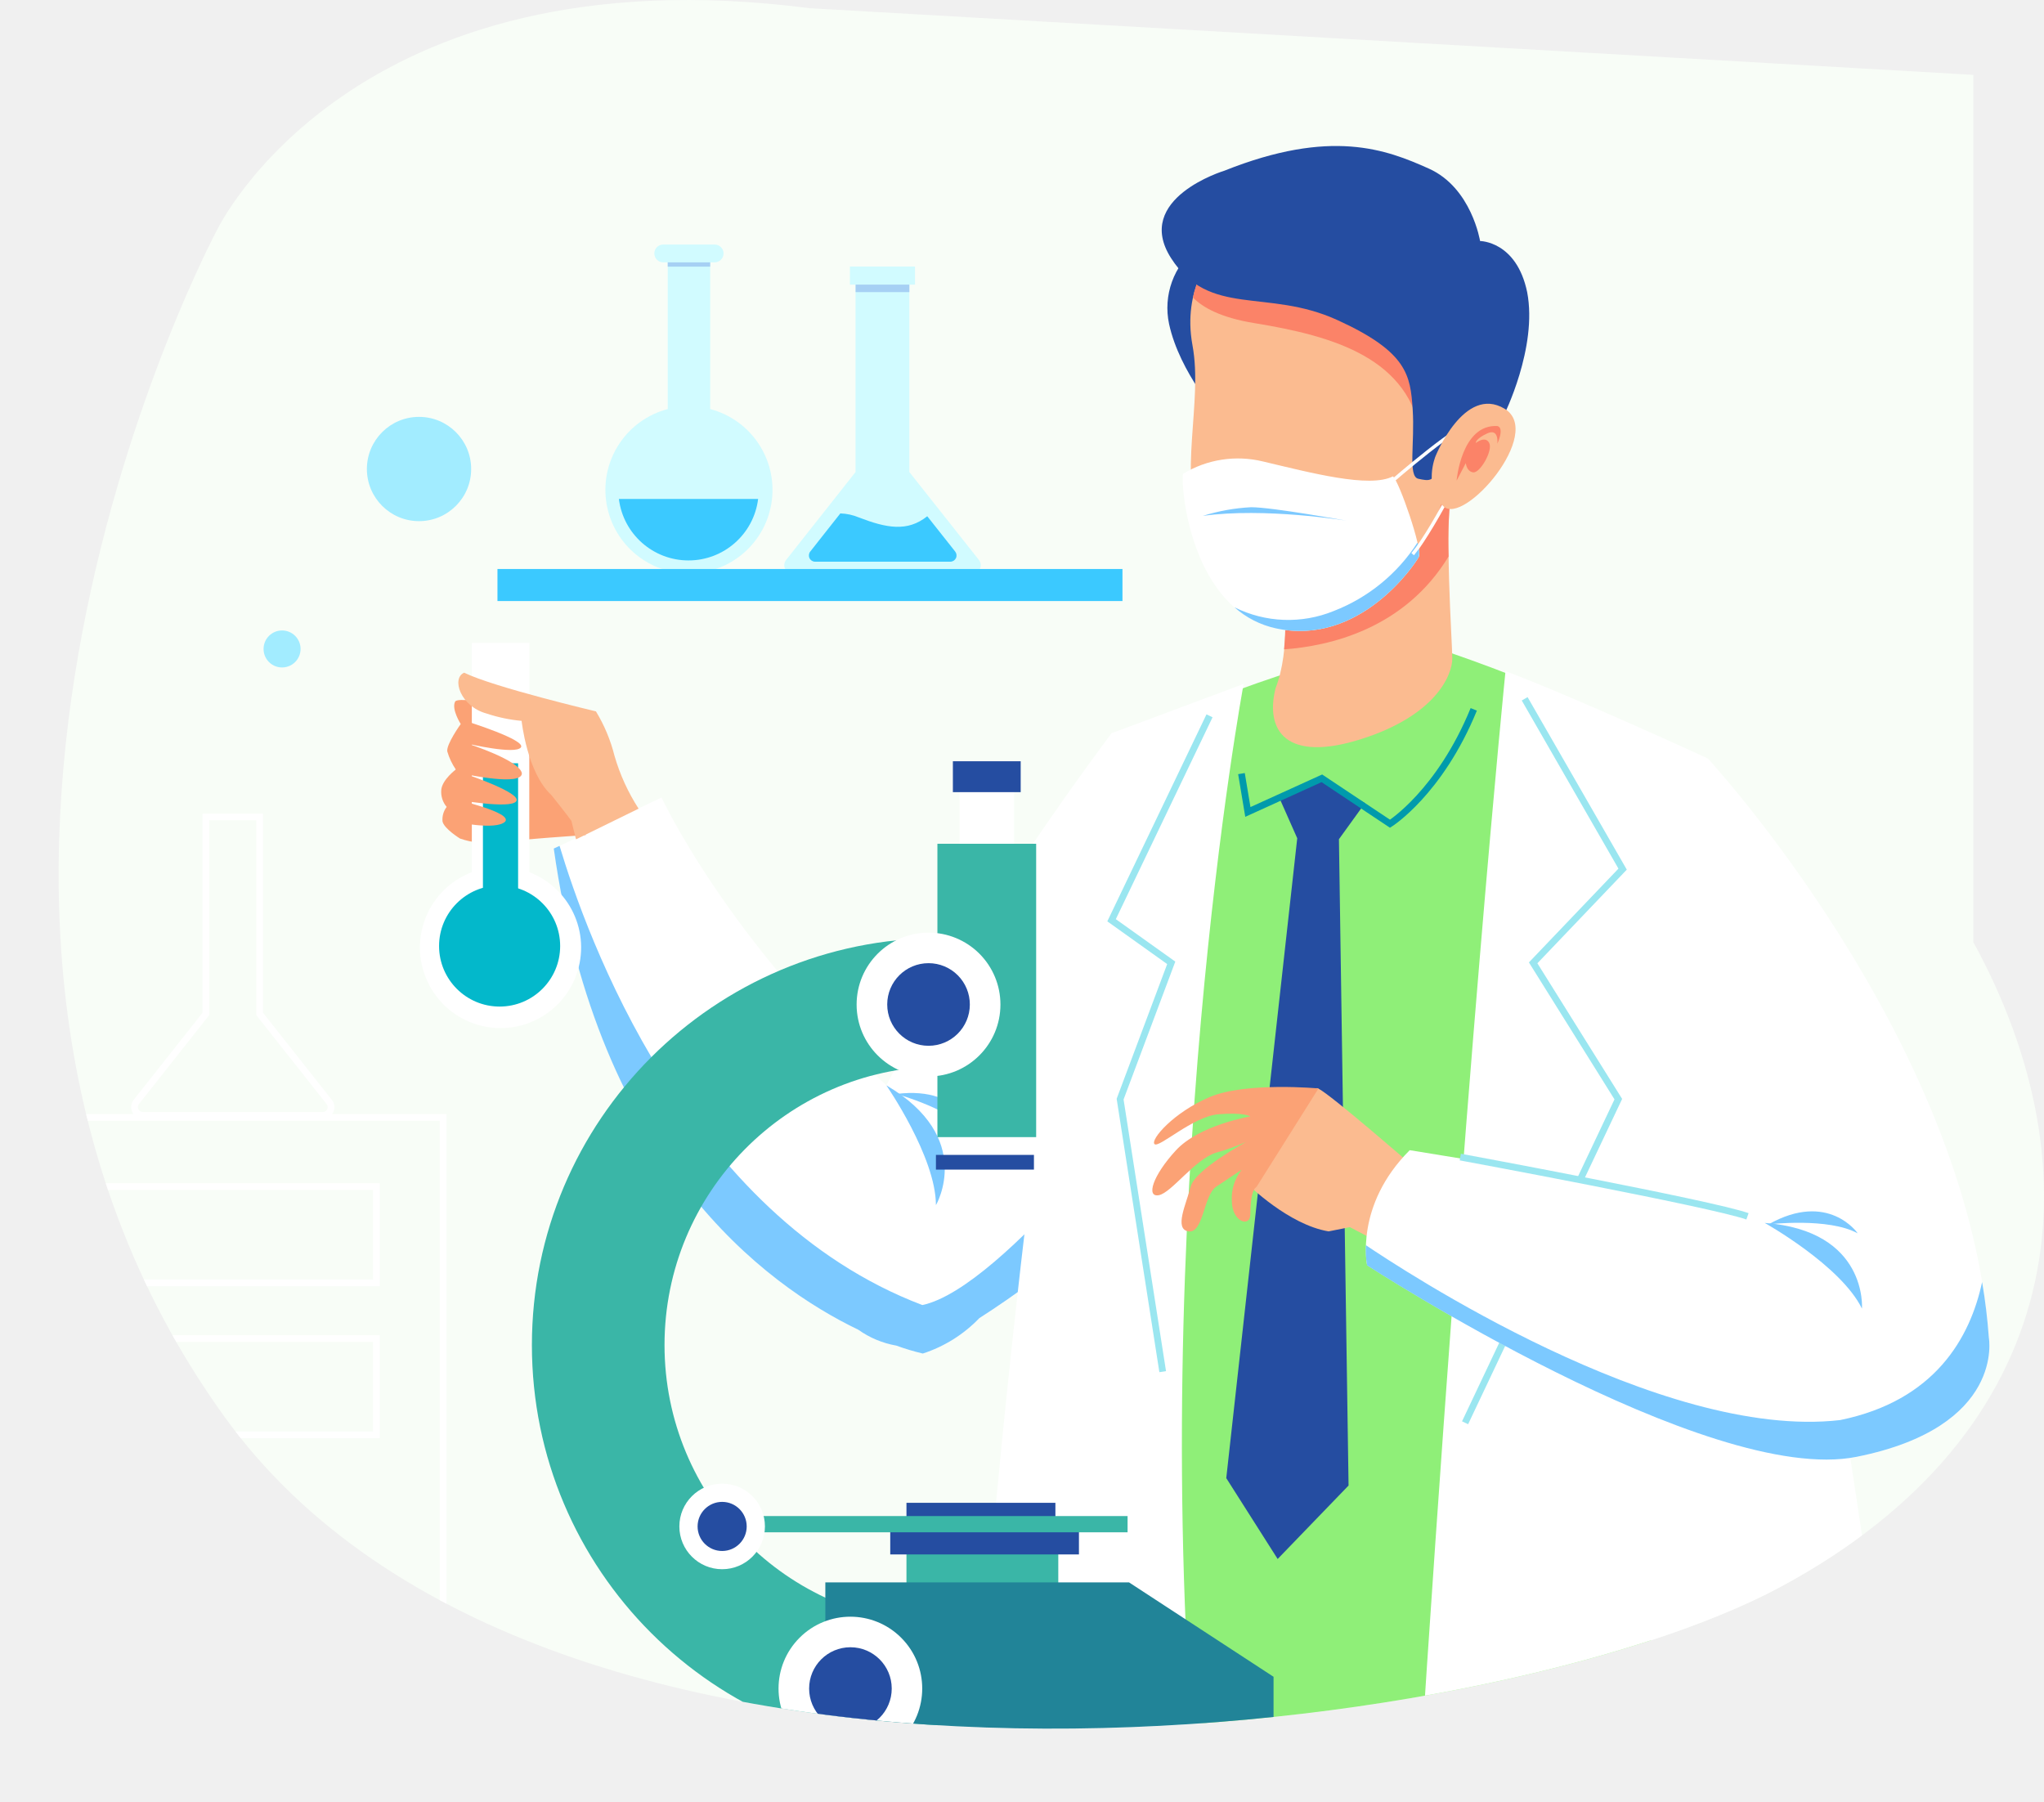
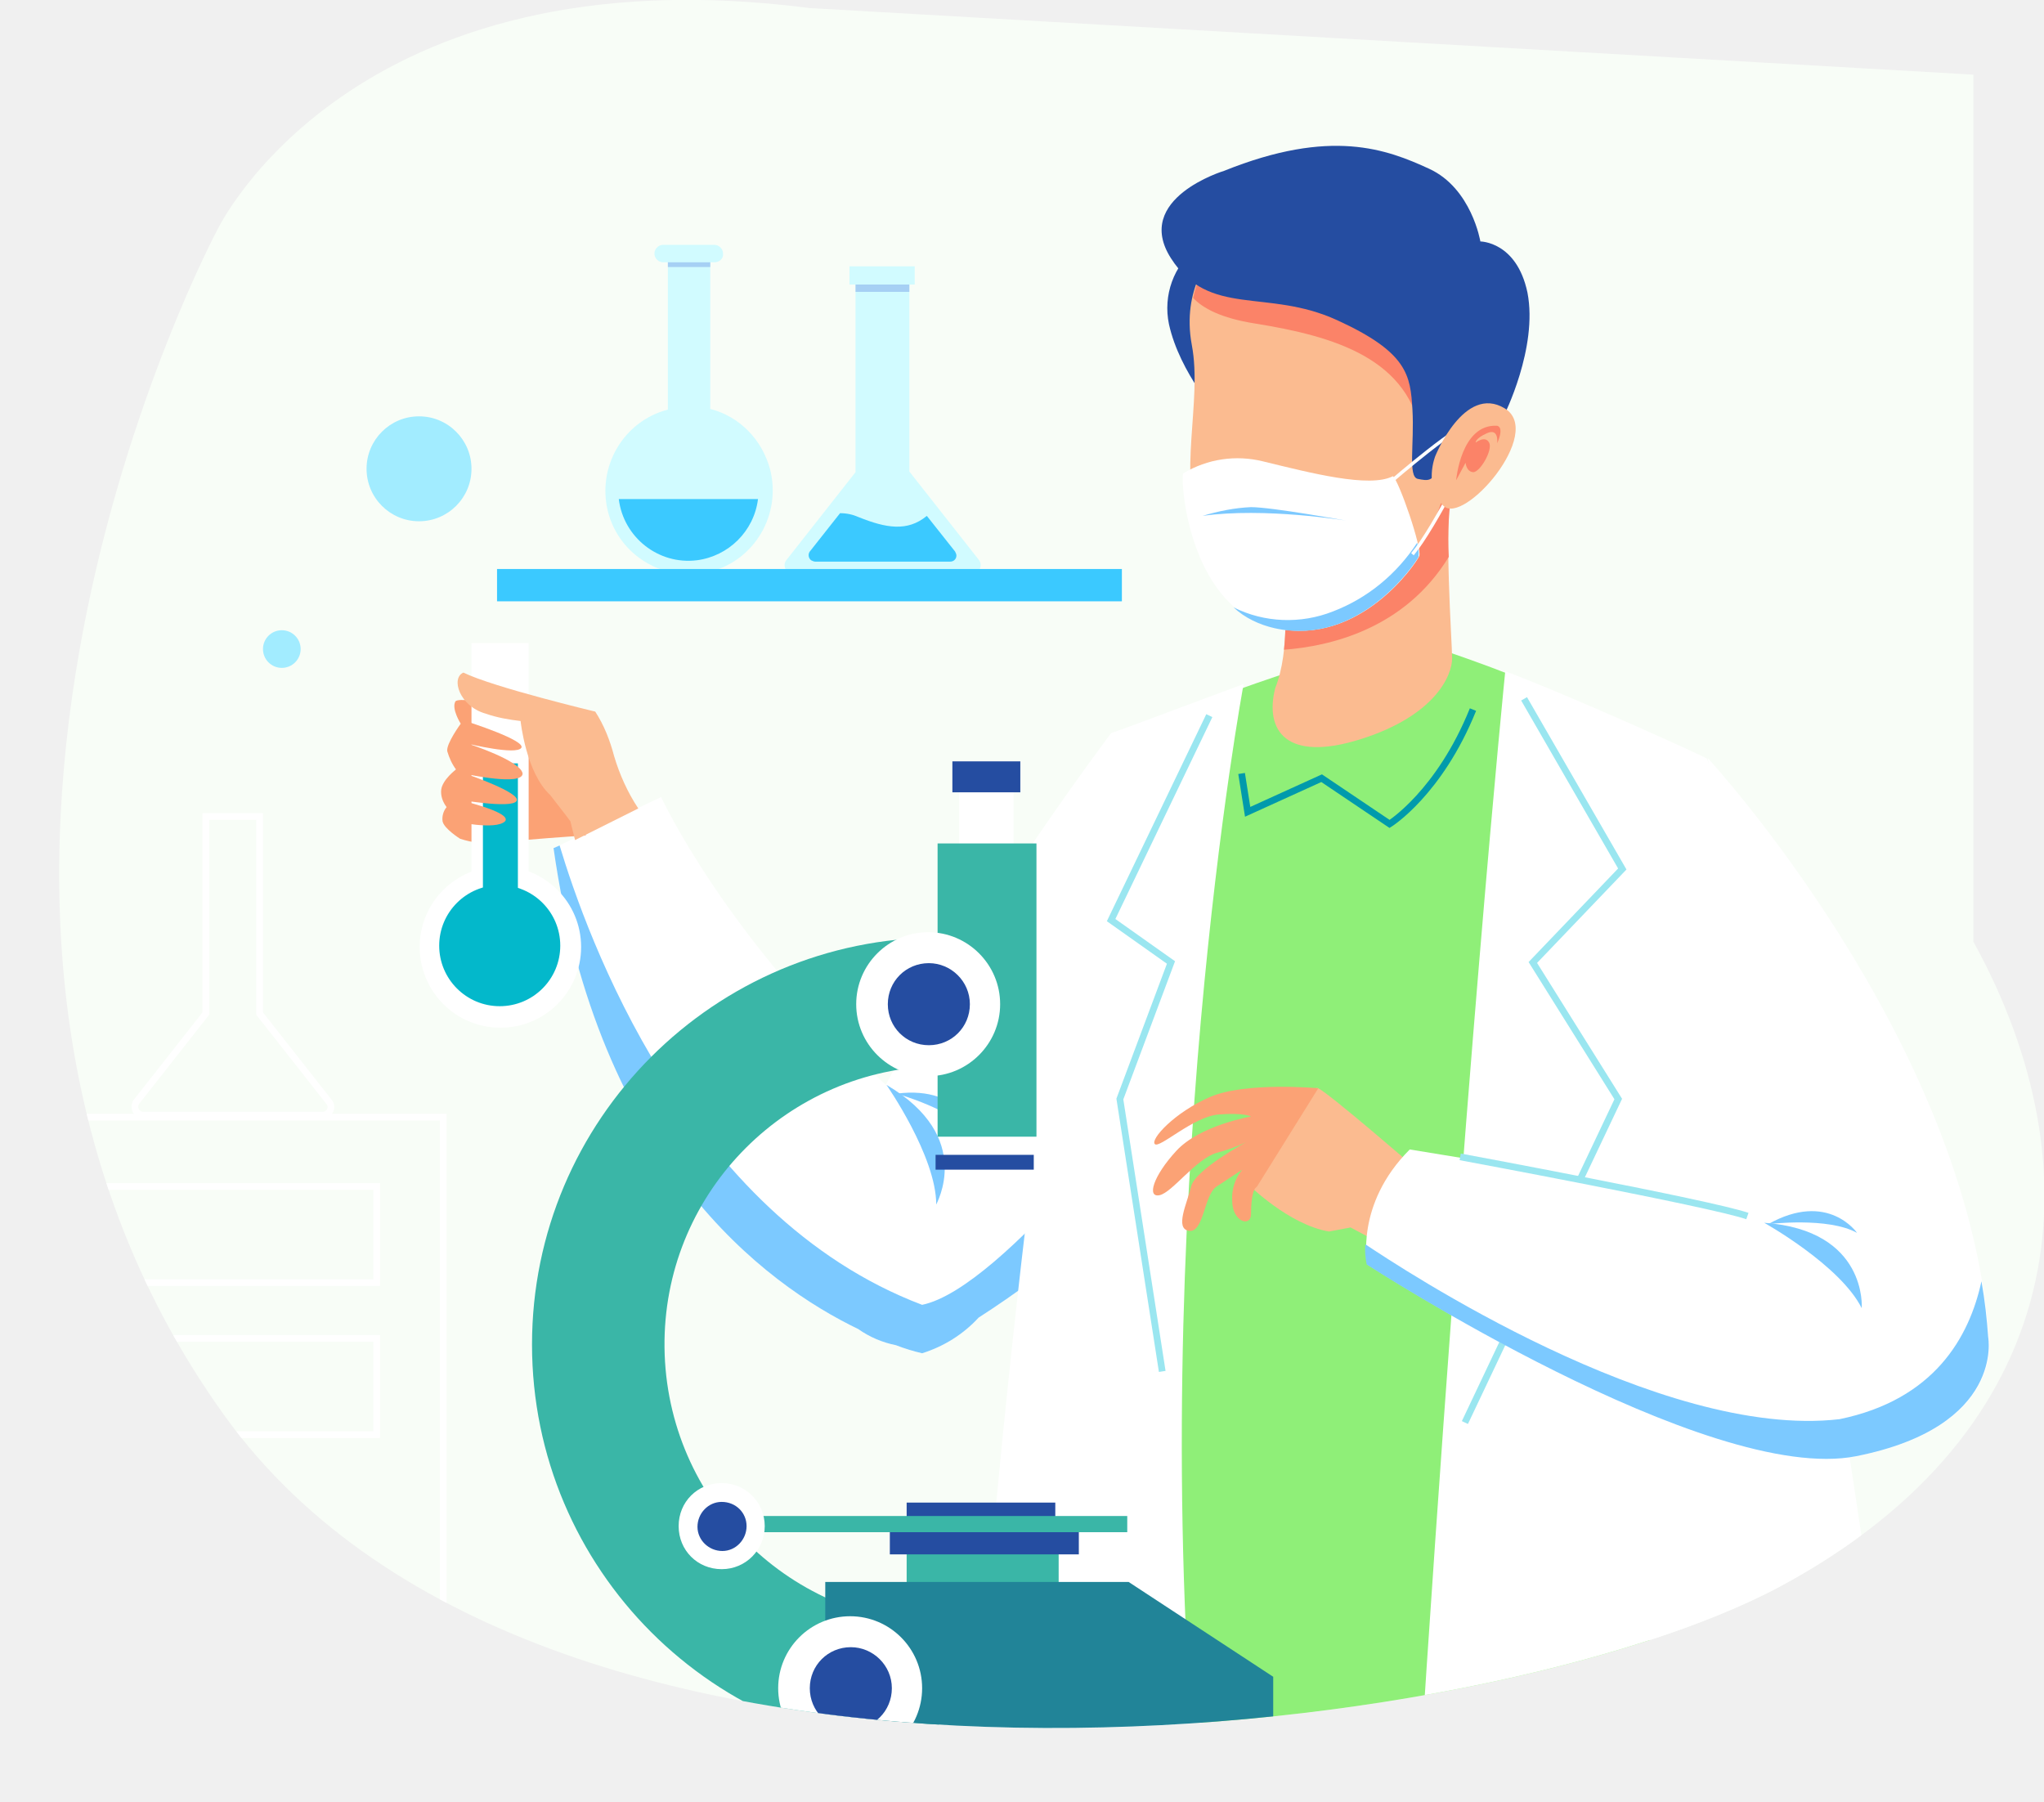
- <svg xmlns="http://www.w3.org/2000/svg" viewBox="0 0 303.85 267.84">
-   <defs>
-     <clipPath id="clip-path">
-       <path d="M120.36,1.22C52.06-7.59,32.22,34.27,32.22,34.27s-53.61,100.26,1.11,176.28c48,66.73,188.39,48.47,231.36,25.34s47.37-61.7,28.65-95.85V11.13Z" style="fill:#f8fdf7" />
-     </clipPath>
-   </defs>
-   <g id="Layer_2" data-name="Layer 2">
+ <svg xmlns="http://www.w3.org/2000/svg" xmlns:xlink="http://www.w3.org/1999/xlink" version="1.1" id="Layer_1" x="0px" y="0px" viewBox="0 0 303.9 267.8" style="enable-background:new 0 0 303.9 267.8;" xml:space="preserve">
+   <style type="text/css">
+ 	.st0{fill:#F8FDF7;}
+ 	.st1{clip-path:url(#SVGID_2_);}
+ 	.st2{fill:#CAE5FF;}
+ 	.st3{fill:#FFFFFF;}
+ 	.st4{fill:#7CC9FF;}
+ 	.st5{fill:#FBA275;}
+ 	.st6{fill:#FBBB90;}
+ 	.st7{fill:#03B8CB;}
+ 	.st8{fill:#8FEF78;}
+ 	.st9{fill:#254DA1;}
+ 	.st10{fill:#FB8368;}
+ 	.st11{fill:none;stroke:#9AE6F0;stroke-miterlimit:10;}
+ 	.st12{fill:none;stroke:#009AAC;stroke-miterlimit:10;}
+ 	.st13{fill:none;stroke:#FFFFFF;stroke-width:0.5;stroke-miterlimit:10;}
+ 	.st14{fill:#3AB6A7;}
+ 	.st15{fill:#218498;}
+ 	.st16{fill:#D1FBFF;}
+ 	.st17{fill:#A6D0F4;}
+ 	.st18{fill:#3BC9FF;}
+ 	.st19{fill:none;stroke:#FFFFFF;stroke-miterlimit:10;}
+ 	.st20{fill:#A2ECFF;}
+ </style>
+   <g id="Layer_2_1_">
    <g id="OBJECTS">
-       <path d="M120.36,1.22C52.06-7.59,32.22,34.27,32.22,34.27s-53.61,100.26,1.11,176.28c48,66.73,188.39,48.47,231.36,25.34s47.37-61.7,28.65-95.85V11.13Z" style="fill:#f8fdf7" />
-       <g style="clip-path:url(#clip-path)">
-         <path d="M187.43,77.79s1.1-2,8.44-2.39a86.37,86.37,0,0,1,15.24,2.39s-1.65,2-7.16,3.3S192,82.75,187.43,77.79Z" style="fill:#cae5ff" />
-         <path d="M165.24,109S145,135.67,131.76,161.34C108,139.57,98.35,118.55,98.35,118.55l-16,7.59c6.57,46.62,31.37,64.85,45.27,71.53a13.89,13.89,0,0,0,5.65,2.36,35,35,0,0,0,3.94,1.18,20.35,20.35,0,0,0,8.4-5.26c12.4-7.77,33.71-25.37,41.4-44C197.11,127.51,189.09,100.5,165.24,109Z" style="fill:#fff" />
-         <path d="M172.74,159.87S149.23,191.45,137.11,194C102,180.67,87.16,139,83.18,125.74l-.86.4c6.57,46.62,31.37,64.85,45.27,71.53a13.89,13.89,0,0,0,5.65,2.36,35,35,0,0,0,3.94,1.18,20.35,20.35,0,0,0,8.4-5.26A138.27,138.27,0,0,0,175,170.62Z" style="fill:#7cc9ff" />
-         <path d="M83.56,106.36s-15.31-3.19-15.9-2.07.83,3.34.83,3.34-2.16,3-2,4.07a9.39,9.39,0,0,0,1.27,2.69s-2,1.49-2.16,3a3.45,3.45,0,0,0,.8,2.56,3.08,3.08,0,0,0-.62,2.14c.19,1.08,2.6,2.56,2.6,2.56a12,12,0,0,0,5.5.58c3-.42,13.2-1.1,13.2-1.1Z" style="fill:#fba275" />
-         <rect x="70.14" y="95.56" width="8.54" height="38.01" style="fill:#fff" />
-         <path d="M94.93,120.21a29.59,29.59,0,0,1-3.58-7.85,23.92,23.92,0,0,0-2.76-6.61S73.44,102.17,69,100c-1.93.83-.55,5,3.3,6.06a23.21,23.21,0,0,0,5.24,1.1s.82,7.72,4.4,11c2.21,2.75,3,3.86,3,3.86l.69,2.75Z" style="fill:#fbbb90" />
-         <circle cx="74.41" cy="140.86" r="11.98" transform="translate(-80.31 178.81) rotate(-75.94)" style="fill:#fff" />
-         <rect x="71.79" y="113.46" width="5.23" height="20.11" style="fill:#03b8cb" />
-         <circle cx="74.27" cy="140.63" r="9" style="fill:#03b8cb" />
-         <path d="M67.52,122.13s6.2,1.38,7.58,0c1.1-1.37-7.44-3.3-7.44-3.3s8.26,1.51,9.09.27-7.44-4-7.44-4,8.27,1.79,8.27-.14c-.28-1.92-8-4.4-8-4.4s7,1.65,7.85.55-8-3.86-8-3.86l-1.65,7.13-1,3.48Z" style="fill:#fba275" />
-         <path d="M214.3,96.6s13.3,4.43,19.63,7.91c4.11,5.38,12.13,150.88,12.13,150.88s-83.14,1.69-84.83,0,10.55-145.18,12.24-147.71,19-8,19-8Z" style="fill:#8fef78" />
-         <path d="M177.9,36.78a11.45,11.45,0,0,0-4.11,11.39c1.58,7.28,7.6,13.93,7.6,13.93l4.11-19.94Z" style="fill:#254da1" />
-         <path d="M190.88,88.06s1,8.54-1.26,14.24c-1.59,6.33,1.58,11.08,12.66,7.59s13.61-9.49,13.61-12-1.27-19.94,0-26C215.57,67.48,190.88,88.06,190.88,88.06Z" style="fill:#fbbb90" />
-         <path d="M190.88,88.06a45.19,45.19,0,0,1,0,8.47c6.69-.48,17.9-3,24.46-13.81a58.51,58.51,0,0,1,.55-10.81C215.57,67.48,190.88,88.06,190.88,88.06Z" style="fill:#fb8368" />
-         <path d="M180.44,37.73s-4.75,5.06-3.17,13.61-2.21,19,1.27,28.49,8.23,13.61,15.19,13,14.88-5.38,19.62-15.51c3.8-9.18,8.55-30.7,2.22-38S191.51,21.9,180.44,37.73Z" style="fill:#fbbb90" />
-         <path d="M223.8,99.77s-6,59.19-13,168.07h71.54s-15.2-118.38-28.49-155.1C253.87,112.74,233.93,103.56,223.8,99.77Z" style="fill:#fff" />
-         <path d="M184.87,101.67s-14.56,78.18-7,164.9H144.35S153.22,145,165.24,109Z" style="fill:#fff" />
-         <polyline points="226.65 103.88 241.21 129.2 227.91 143.13 240.57 163.39 217.79 211.5" style="fill:none;stroke:#9ae6f0;stroke-miterlimit:10" />
-         <polyline points="179.8 106.41 165.24 136.8 174.11 143.13 166.51 163.39 172.84 203.9" style="fill:none;stroke:#9ae6f0;stroke-miterlimit:10" />
-         <polygon points="190.25 118.76 192.84 124.61 182.29 219.73 189.93 231.75 200.47 220.83 199.04 124.75 202.91 119.39 196.47 115.7 190.25 118.76" style="fill:#254da1" />
-         <path d="M209.87,173.2s-12-10.45-13.92-11.4-10.45,14.25-10.45,14.25,6,6,12,7l3.16-.63,6.65,3.48Z" style="fill:#fbbb90" />
-         <path d="M253.87,112.74s38.61,41.78,41.78,86.1c0,0,2.53,13.29-19.62,17.72s-72.8-28.48-72.8-28.48-1.9-8.87,6.33-17.1L264,179.85Z" style="fill:#fff" />
-         <path d="M196,161.8s-10.77-1-16.15,1.27-8.86,6.33-8.23,7,5.7-4.11,9.5-4.43,4.75.32,4.75.32-7.6,1.27-11.08,5.06-4.43,7-2.53,6.65,5.38-5.38,8.54-6.33a31.36,31.36,0,0,0,4.43-1.58s-7.59,4.11-8.23,6.64-2.53,6.33-.31,6.65,2.21-5.38,4.11-6.65l3.8-2.53a6.74,6.74,0,0,0-1.48,4.64c0,3.17,2.75,4,2.75,2,0-3.06.63-3.8.63-3.8l.32-.32Z" style="fill:#fba275" />
-         <path d="M184.55,115l.95,5.7,11-5,10.13,6.75s7.39-4.64,12.45-17" style="fill:none;stroke:#009aac;stroke-miterlimit:10" />
-         <path d="M295.65,198.84c-.2-2.77-.53-5.53-1-8.26-1.77,8.27-7,17.64-21.11,20.52-26.73,3.08-65.42-22.59-70.5-26a13.52,13.52,0,0,0,.18,3S253.87,221,276,216.56,295.65,198.84,295.65,198.84Z" style="fill:#7cc9ff" />
-         <path d="M131.76,161.34s7.37,10.65,7.37,17.81C139.13,179.15,145.05,169.14,131.76,161.34Z" style="fill:#7cc9ff" />
-         <path d="M262.33,181.79s11.31,6.31,14.46,12.74C276.79,194.53,277.69,182.94,262.33,181.79Z" style="fill:#7cc9ff" />
-         <path d="M133.26,162.62s8.63,2.39,11.75,6.25C145,168.87,143.36,161.34,133.26,162.62Z" style="fill:#7cc9ff" />
-         <path d="M262.91,182s8.9-1.05,13.24,1.34C276.15,183.3,271.78,177,262.91,182Z" style="fill:#7cc9ff" />
-         <path d="M206.07,44.19c-1.11-.28-18.73-7.44-18.73-7.44l-6.48.42c-.14.19-.29.36-.42.56a14.82,14.82,0,0,0-3.1,6.5c1.44,1.47,4.13,3,9.17,3.81,11.84,1.93,23.14,5.24,24.79,17.08C214.05,56.58,207.17,44.46,206.07,44.19Z" style="fill:#fb8368" />
-         <path d="M182,25.38s-13.61,4.12-7.91,13,14.24,4.43,24.68,9.18S209.66,55.77,210,60.83s-.74,10,.84,10.34,2.22.43,2.85-1.47,1.79-6.76,5-7.39a21.34,21.34,0,0,1,4.85-.53s5.07-10.12,3.48-18.35c-1.58-7.6-7-7.6-7-7.6s-1.26-7.91-7.6-10.76S197.85,19.05,182,25.38Z" style="fill:#254da1" />
-         <path d="M217.08,172s37.19,6.88,42.69,8.81" style="fill:none;stroke:#9ae6f0;stroke-miterlimit:10" />
-         <path d="M175.86,70.44a15.69,15.69,0,0,1,11.93-1.83c7,1.65,15.8,4,19.28,2.2.92.74,4.41,10.84,3.86,11.94s-8.81,13.4-21.3,10.65S175.49,72.65,175.86,70.44Z" style="fill:#fff" />
-         <path d="M210.93,82.75a4.74,4.74,0,0,0-.21-2.1,25.94,25.94,0,0,1-12.46,10.18,17.89,17.89,0,0,1-14.76-.56,13.61,13.61,0,0,0,6.13,3.13C202.12,96.15,210.38,83.85,210.93,82.75Z" style="fill:#7cc9ff" />
-         <path d="M178.8,76.69A28.82,28.82,0,0,1,186,75.4c3.12,0,14.14,2,14.14,2S188,75.4,178.8,76.69Z" style="fill:#7cc9ff" />
-         <path d="M206.71,71.73s11-9.55,12.12-8.63.55,2.75.55,2.75S213.5,78.16,210,82.38" style="fill:none;stroke:#fff;stroke-miterlimit:10;stroke-width:0.5px" />
-         <path d="M213.39,67.83s4.28-10.65,10.26-7.08-6.05,17.48-9.08,14.51S213.39,67.83,213.39,67.83Z" style="fill:#fbbb90" />
-         <path d="M216.53,71.45s.69-8.4,6.06-8.12c1.1.27,0,2.62,0,2.62s.28-2.35-1.51-1.52-1.7,1.42-1.7,1.42,1.42-1.14,2,0S220,70.35,219,70.22s-1.1-1.38-1.1-1.38Z" style="fill:#fb8368" />
-         <rect x="134.75" y="223.4" width="22.14" height="2.63" style="fill:#254da1" />
-         <rect x="134.75" y="229.75" width="22.57" height="6.58" style="fill:#3ab6a7" />
-         <rect x="132.34" y="226.69" width="28.05" height="4.38" style="fill:#254da1" />
-         <rect x="108.01" y="225.37" width="59.61" height="2.41" style="fill:#3ab6a7" />
-         <rect x="140.72" y="167.84" width="11.51" height="4.6" style="fill:#fff" />
-         <rect x="142.64" y="113.16" width="8.11" height="27.62" style="fill:#fff" />
-         <rect x="141.65" y="113.16" width="10.08" height="4.6" style="fill:#254da1" />
-         <rect x="139.35" y="125.43" width="14.68" height="43.61" style="fill:#3ab6a7" />
-         <rect x="139.13" y="171.68" width="14.57" height="2.19" style="fill:#254da1" />
-         <path d="M139.57,241.37a41.43,41.43,0,0,1,0-82.85V139.46a60.49,60.49,0,0,0,0,121Z" style="fill:#3ab6a7" />
-         <polygon points="189.32 261.97 189.32 249.26 167.84 235.23 122.69 235.23 122.69 261.97 189.32 261.97" style="fill:#218498" />
-         <rect x="114.37" y="258.03" width="85.91" height="6.7" style="fill:#254da1" />
-         <circle cx="126.42" cy="251.01" r="10.68" transform="translate(-140.47 162.91) rotate(-45)" style="fill:#fff" />
-         <path d="M132.56,251a6.14,6.14,0,1,1-6.14-6.13A6.14,6.14,0,0,1,132.56,251Z" style="fill:#254da1" />
-         <path d="M113.71,226.91a6.36,6.36,0,1,1-6.36-6.36A6.35,6.35,0,0,1,113.71,226.91Z" style="fill:#fff" />
-         <path d="M111,226.91a3.65,3.65,0,1,1-3.65-3.65A3.65,3.65,0,0,1,111,226.91Z" style="fill:#254da1" />
-         <path d="M148.72,149.32A10.69,10.69,0,1,1,138,138.64,10.68,10.68,0,0,1,148.72,149.32Z" style="fill:#fff" />
-         <path d="M144.17,149.32a6.14,6.14,0,1,1-6.13-6.14A6.13,6.13,0,0,1,144.17,149.32Z" style="fill:#254da1" />
-         <path d="M145.52,83.24,135.18,70.17V40.88h-8V70.17L116.86,83.24a1.23,1.23,0,0,0,1,2h26.74A1.23,1.23,0,0,0,145.52,83.24Z" style="fill:#d1fbff" />
-         <rect x="127.19" y="40.88" width="7.99" height="2.54" style="fill:#a6d0f4" />
-         <rect x="126.35" y="39.62" width="9.67" height="2.69" style="fill:#d1fbff" />
-         <path d="M142,82l-4.16-5.26c-2.95,2.37-6.08,1.75-10.14.19a7.74,7.74,0,0,0-2.78-.61L120.44,82a.93.93,0,0,0,.73,1.5h20.11A.93.93,0,0,0,142,82Z" style="fill:#3bc9ff" />
-         <path d="M105.57,60.81V37.65H99.26V60.81a12.42,12.42,0,1,0,6.31,0Z" style="fill:#d1fbff" />
-         <rect x="99.26" y="37.65" width="6.31" height="1.99" style="fill:#a6d0f4" />
-         <path d="M106.23,39H98.6a1.32,1.32,0,0,1-1.33-1.32h0a1.32,1.32,0,0,1,1.33-1.33h7.63a1.33,1.33,0,0,1,1.33,1.33h0A1.33,1.33,0,0,1,106.23,39Z" style="fill:#d1fbff" />
-         <path d="M92,74.17a10.43,10.43,0,0,0,20.7,0Z" style="fill:#3bc9ff" />
-         <rect x="73.95" y="84.58" width="92.91" height="4.77" style="fill:#3bc9ff" />
-         <rect x="0.5" y="166.11" width="65.37" height="94.01" style="fill:none;stroke:#fff;stroke-miterlimit:10" />
-         <rect x="10.78" y="176.39" width="45.17" height="14.32" style="fill:none;stroke:#fff;stroke-miterlimit:10" />
-         <rect x="10.78" y="198.98" width="45.17" height="14.32" style="fill:none;stroke:#fff;stroke-miterlimit:10" />
-         <path d="M48.93,163.8,38.6,150.73V121.44h-8v29.29L20.27,163.8a1.23,1.23,0,0,0,1,2H48A1.22,1.22,0,0,0,48.93,163.8Z" style="fill:none;stroke:#fff;stroke-miterlimit:10" />
+       <path class="st0" d="M120.4,1.2c-68.3-8.8-88.1,33-88.1,33s-53.6,100.3,1.1,176.3c48,66.7,188.4,48.5,231.4,25.3    s47.4-61.7,28.6-95.8V11.1L120.4,1.2z" />
+       <g>
+         <defs>
+           <path id="SVGID_1_" d="M120.4,1.2c-68.3-8.8-88.1,33-88.1,33s-53.6,100.3,1.1,176.3c48,66.7,188.4,48.5,231.4,25.3      s47.4-61.7,28.6-95.8V11.1L120.4,1.2z" />
+         </defs>
+         <clipPath id="SVGID_2_">
+           <use xlink:href="#SVGID_1_" style="overflow:visible;" />
+         </clipPath>
+         <g class="st1">
+           <path class="st2" d="M187.4,77.8c0,0,1.1-2,8.4-2.4c5.1,0.3,10.2,1.1,15.2,2.4c0,0-1.6,2-7.2,3.3S192,82.8,187.4,77.8z" />
+           <path class="st3" d="M165.2,109c0,0-20.2,26.7-33.5,52.3c-23.8-21.8-33.4-42.8-33.4-42.8l-16,7.6c6.6,46.6,31.4,64.8,45.3,71.5      c1.7,1.2,3.6,2,5.6,2.4c1.3,0.5,2.6,0.9,3.9,1.2c3.2-1,6.1-2.8,8.4-5.3c12.4-7.8,33.7-25.4,41.4-44      C197.1,127.5,189.1,100.5,165.2,109z" />
+           <path class="st4" d="M172.7,159.9c0,0-23.5,31.6-35.6,34.1c-35.1-13.3-49.9-55-53.9-68.3l-0.9,0.4c6.6,46.6,31.4,64.8,45.3,71.5      c1.7,1.2,3.6,2,5.6,2.4c1.3,0.5,2.6,0.9,3.9,1.2c3.2-1,6.1-2.8,8.4-5.3c10.9-7,20.9-15.5,29.4-25.3L172.7,159.9z" />
+           <path class="st5" d="M83.6,106.4c0,0-15.3-3.2-15.9-2.1s0.8,3.3,0.8,3.3s-2.2,3-2,4.1c0.3,1,0.7,1.9,1.3,2.7c0,0-2,1.5-2.2,3      c-0.1,0.9,0.2,1.8,0.8,2.6c-0.5,0.6-0.7,1.4-0.6,2.1c0.2,1.1,2.6,2.6,2.6,2.6c1.8,0.6,3.6,0.8,5.5,0.6c3-0.4,13.2-1.1,13.2-1.1      L83.6,106.4z" />
+           <rect x="70.1" y="95.6" class="st3" width="8.5" height="38" />
+           <path class="st6" d="M94.9,120.2c-1.6-2.4-2.8-5.1-3.6-7.8c-0.6-2.3-1.5-4.6-2.8-6.6c0,0-15.1-3.6-19.6-5.8      c-1.9,0.8-0.6,5,3.3,6.1c1.7,0.6,3.5,0.9,5.2,1.1c0,0,0.8,7.7,4.4,11c2.2,2.8,3,3.9,3,3.9l0.7,2.8L94.9,120.2z" />
+           <circle class="st3" cx="74.4" cy="140.8" r="12" />
+           <rect x="71.8" y="113.5" class="st7" width="5.2" height="20.1" />
+           <circle class="st7" cx="74.3" cy="140.6" r="9" />
+           <path class="st5" d="M67.5,122.1c0,0,6.2,1.4,7.6,0c1.1-1.4-7.4-3.3-7.4-3.3s8.3,1.5,9.1,0.3s-7.4-4-7.4-4s8.3,1.8,8.3-0.1      c-0.3-1.9-8-4.4-8-4.4s7,1.7,7.8,0.6s-8-3.9-8-3.9l-1.7,7.1l-1,3.5L67.5,122.1z" />
+           <path class="st8" d="M214.3,96.6c0,0,13.3,4.4,19.6,7.9c4.1,5.4,12.1,150.9,12.1,150.9s-83.1,1.7-84.8,0s10.6-145.2,12.2-147.7      s19-8,19-8L214.3,96.6z" />
+           <path class="st9" d="M177.9,36.8c-3.4,2.7-5,7.1-4.1,11.4c1.6,7.3,7.6,13.9,7.6,13.9l4.1-19.9L177.9,36.8z" />
+           <path class="st6" d="M190.9,88.1c0,0,1,8.5-1.3,14.2c-1.6,6.3,1.6,11.1,12.7,7.6s13.6-9.5,13.6-12s-1.3-19.9,0-26      C215.6,67.5,190.9,88.1,190.9,88.1z" />
+           <path class="st10" d="M190.9,88.1c0.3,2.8,0.3,5.7,0,8.5c6.7-0.5,17.9-3,24.5-13.8c-0.2-3.6,0-7.2,0.6-10.8      C215.6,67.5,190.9,88.1,190.9,88.1z" />
+           <path class="st6" d="M180.4,37.7c0,0-4.8,5.1-3.2,13.6s-2.2,19,1.3,28.5s8.2,13.6,15.2,13s14.9-5.4,19.6-15.5      c3.8-9.2,8.6-30.7,2.2-38S191.5,21.9,180.4,37.7z" />
+           <path class="st3" d="M223.8,99.8c0,0-6,59.2-13,168.1h71.5c0,0-15.2-118.4-28.5-155.1C253.9,112.7,233.9,103.6,223.8,99.8z" />
+           <path class="st3" d="M184.9,101.7c0,0-14.6,78.2-7,164.9h-33.5c0,0,8.9-121.6,20.9-157.6L184.9,101.7z" />
+           <polyline class="st11" points="226.6,103.9 241.2,129.2 227.9,143.1 240.6,163.4 217.8,211.5     " />
+           <polyline class="st11" points="179.8,106.4 165.2,136.8 174.1,143.1 166.5,163.4 172.8,203.9     " />
+           <path class="st6" d="M209.9,173.2c0,0-12-10.4-13.9-11.4s-10.4,14.3-10.4,14.3s6,6,12,7l3.2-0.6l6.6,3.5L209.9,173.2z" />
+           <path class="st3" d="M253.9,112.7c0,0,38.6,41.8,41.8,86.1c0,0,2.5,13.3-19.6,17.7s-72.8-28.5-72.8-28.5s-1.9-8.9,6.3-17.1      l54.4,8.9L253.9,112.7z" />
+           <path class="st5" d="M196,161.8c0,0-10.8-1-16.1,1.3s-8.9,6.3-8.2,7s5.7-4.1,9.5-4.4s4.8,0.3,4.8,0.3s-7.6,1.3-11.1,5.1      s-4.4,7-2.5,6.6s5.4-5.4,8.5-6.3c1.5-0.4,3-0.9,4.4-1.6c0,0-7.6,4.1-8.2,6.6s-2.5,6.3-0.3,6.6s2.2-5.4,4.1-6.6l3.8-2.5      c-1.1,1.3-1.6,3-1.5,4.6c0,3.2,2.8,4,2.8,2c0-3.1,0.6-3.8,0.6-3.8l0.3-0.3L196,161.8z" />
+           <path class="st12" d="M184.6,115l0.9,5.7l11-5l10.1,6.8c0,0,7.4-4.6,12.4-17" />
+           <path class="st4" d="M295.6,198.8c-0.2-2.8-0.5-5.5-1-8.3c-1.8,8.3-7,17.6-21.1,20.5c-26.7,3.1-65.4-22.6-70.5-26      c-0.1,1,0,2,0.2,3c0,0,50.7,32.9,72.8,28.5S295.6,198.8,295.6,198.8z" />
+           <path class="st4" d="M131.8,161.3c0,0,7.4,10.6,7.4,17.8C139.1,179.1,145.1,169.1,131.8,161.3z" />
+           <path class="st4" d="M262.3,181.8c0,0,11.3,6.3,14.5,12.7C276.8,194.5,277.7,182.9,262.3,181.8z" />
+           <path class="st4" d="M133.3,162.6c0,0,8.6,2.4,11.8,6.3C145,168.9,143.4,161.3,133.3,162.6z" />
+           <path class="st4" d="M262.9,182c0,0,8.9-1.1,13.2,1.3C276.1,183.3,271.8,177,262.9,182z" />
+           <path class="st10" d="M206.1,44.2c-1.1-0.3-18.7-7.4-18.7-7.4l-6.5,0.4c-0.1,0.2-0.3,0.4-0.4,0.6c-1.6,1.9-2.6,4.1-3.1,6.5      c1.4,1.5,4.1,3,9.2,3.8c11.8,1.9,23.1,5.2,24.8,17.1C214.1,56.6,207.2,44.5,206.1,44.2z" />
+           <path class="st9" d="M182,25.4c0,0-13.6,4.1-7.9,13s14.2,4.4,24.7,9.2s10.9,8.2,11.2,13.3s-0.7,10,0.8,10.3s2.2,0.4,2.9-1.5      s1.8-6.8,5-7.4c1.6-0.4,3.2-0.5,4.9-0.5c0,0,5.1-10.1,3.5-18.3c-1.6-7.6-7-7.6-7-7.6s-1.3-7.9-7.6-10.8S197.9,19,182,25.4z" />
+           <path class="st11" d="M217.1,172c0,0,37.2,6.9,42.7,8.8" />
+           <path class="st3" d="M175.9,70.4c3.6-2.2,7.9-2.8,11.9-1.8c7,1.7,15.8,4,19.3,2.2c0.9,0.7,4.4,10.8,3.9,11.9      s-8.8,13.4-21.3,10.7S175.5,72.7,175.9,70.4z" />
+           <path class="st4" d="M210.9,82.8c0.1-0.7,0-1.4-0.2-2.1c-3,4.6-7.3,8.2-12.5,10.2c-4.8,1.9-10.2,1.7-14.8-0.6      c1.7,1.6,3.9,2.6,6.1,3.1C202.1,96.2,210.4,83.8,210.9,82.8z" />
+           <path class="st4" d="M178.8,76.7c2.3-0.7,4.8-1.2,7.2-1.3c3.1,0,14.1,2,14.1,2S188,75.4,178.8,76.7z" />
+           <path class="st13" d="M206.7,71.7c0,0,11-9.5,12.1-8.6c1.1,0.9,0.6,2.8,0.6,2.8s-5.9,12.3-9.4,16.5" />
+           <path class="st6" d="M213.4,67.8c0,0,4.3-10.7,10.3-7.1s-6.1,17.5-9.1,14.5S213.4,67.8,213.4,67.8z" />
+           <path class="st10" d="M216.5,71.4c0,0,0.7-8.4,6.1-8.1c1.1,0.3,0,2.6,0,2.6s0.3-2.3-1.5-1.5s-1.7,1.4-1.7,1.4s1.4-1.1,2,0      s-1.4,4.5-2.4,4.4s-1.1-1.4-1.1-1.4L216.5,71.4z" />
+           <rect x="134.8" y="223.4" class="st9" width="22.1" height="2.6" />
+           <rect x="134.8" y="229.8" class="st14" width="22.6" height="6.6" />
+           <rect x="132.3" y="226.7" class="st9" width="28.1" height="4.4" />
+           <rect x="108" y="225.4" class="st14" width="59.6" height="2.4" />
+           <rect x="140.7" y="167.8" class="st3" width="11.5" height="4.6" />
+           <rect x="142.6" y="113.2" class="st3" width="8.1" height="27.6" />
+           <rect x="141.6" y="113.2" class="st9" width="10.1" height="4.6" />
+           <rect x="139.4" y="125.4" class="st14" width="14.7" height="43.6" />
+           <rect x="139.1" y="171.7" class="st9" width="14.6" height="2.2" />
+           <path class="st14" d="M139.6,241.4c-22.9-0.4-41.1-19.2-40.8-42.1c0.3-22.4,18.4-40.4,40.8-40.8v-19.1      c-33.4,0-60.5,27.1-60.5,60.5s27.1,60.5,60.5,60.5V241.4z" />
+           <polygon class="st15" points="189.3,262 189.3,249.3 167.8,235.2 122.7,235.2 122.7,262     " />
+           <rect x="114.4" y="258" class="st9" width="85.9" height="6.7" />
+           <circle class="st3" cx="126.4" cy="251" r="10.7" />
+           <path class="st9" d="M132.6,251c0,3.4-2.7,6.1-6.1,6.1c-3.4,0-6.1-2.7-6.1-6.1s2.7-6.1,6.1-6.1c0,0,0,0,0,0      C129.8,244.9,132.6,247.6,132.6,251z" />
+           <path class="st3" d="M113.7,226.9c0,3.5-2.8,6.4-6.4,6.4s-6.4-2.8-6.4-6.4s2.8-6.4,6.4-6.4C110.9,220.5,113.7,223.4,113.7,226.9      C113.7,226.9,113.7,226.9,113.7,226.9z" />
+           <path class="st9" d="M111,226.9c0,2-1.6,3.7-3.6,3.7s-3.7-1.6-3.7-3.6c0-2,1.6-3.7,3.6-3.7c0,0,0,0,0,0      C109.4,223.3,111,224.9,111,226.9z" />
+           <path class="st3" d="M148.7,149.3c0,5.9-4.8,10.7-10.7,10.7c-5.9,0-10.7-4.8-10.7-10.7c0-5.9,4.8-10.7,10.7-10.7      C143.9,138.6,148.7,143.4,148.7,149.3C148.7,149.3,148.7,149.3,148.7,149.3z" />
+           <path class="st9" d="M144.2,149.3c0,3.4-2.7,6.1-6.1,6.1c-3.4,0-6.1-2.7-6.1-6.1s2.7-6.1,6.1-6.1c0,0,0,0,0,0      C141.4,143.2,144.2,145.9,144.2,149.3C144.2,149.3,144.2,149.3,144.2,149.3z" />
+           <path class="st16" d="M145.5,83.2l-10.3-13.1V40.9h-8v29.3l-10.3,13.1c-0.4,0.5-0.3,1.3,0.2,1.7c0.2,0.2,0.5,0.3,0.8,0.3h26.7      c0.7,0,1.2-0.6,1.2-1.3C145.8,83.7,145.7,83.4,145.5,83.2z" />
+           <rect x="127.2" y="40.9" class="st17" width="8" height="2.5" />
+           <rect x="126.3" y="39.6" class="st16" width="9.7" height="2.7" />
+           <path class="st18" d="M142,82l-4.2-5.3c-2.9,2.4-6.1,1.8-10.1,0.2c-0.9-0.4-1.8-0.6-2.8-0.6l-4.5,5.7c-0.3,0.4-0.2,1,0.2,1.3      c0.2,0.1,0.4,0.2,0.6,0.2h20.1c0.5,0,0.9-0.4,0.9-0.9C142.2,82.4,142.1,82.2,142,82z" />
+           <path class="st16" d="M105.6,60.8V37.7h-6.3v23.2c-6.6,1.7-10.6,8.5-8.9,15.2c1.7,6.6,8.5,10.6,15.2,8.9      c6.6-1.7,10.6-8.5,8.9-15.2C113.3,65.3,109.9,61.9,105.6,60.8z" />
+           <rect x="99.3" y="37.7" class="st17" width="6.3" height="2" />
+           <path class="st16" d="M106.2,39h-7.6c-0.7,0-1.3-0.6-1.3-1.3c0,0,0,0,0,0l0,0c0-0.7,0.6-1.3,1.3-1.3c0,0,0,0,0,0h7.6      c0.7,0,1.3,0.6,1.3,1.3v0l0,0C107.6,38.4,107,39,106.2,39z" />
+           <path class="st18" d="M92,74.2c0.7,5.7,5.9,9.8,11.6,9.1c4.7-0.6,8.5-4.3,9.1-9.1H92z" />
+           <rect x="73.9" y="84.6" class="st18" width="92.9" height="4.8" />
+           <rect x="0.5" y="166.1" class="st19" width="65.4" height="94" />
+           <rect x="10.8" y="176.4" class="st19" width="45.2" height="14.3" />
+           <rect x="10.8" y="199" class="st19" width="45.2" height="14.3" />
+           <path class="st19" d="M48.9,163.8l-10.3-13.1v-29.3h-8v29.3l-10.3,13.1c-0.4,0.5-0.3,1.3,0.2,1.7c0.2,0.2,0.5,0.3,0.8,0.3H48      c0.7,0,1.2-0.6,1.2-1.2C49.2,164.3,49.1,164,48.9,163.8z" />
+         </g>
      </g>
-       <circle cx="62.29" cy="69.72" r="7.75" style="fill:#a2ecff" />
-       <circle cx="41.93" cy="96.47" r="2.75" style="fill:#a2ecff" />
+       <circle class="st20" cx="62.3" cy="69.7" r="7.8" />
+       <circle class="st20" cx="41.9" cy="96.5" r="2.8" />
    </g>
  </g>
</svg>
